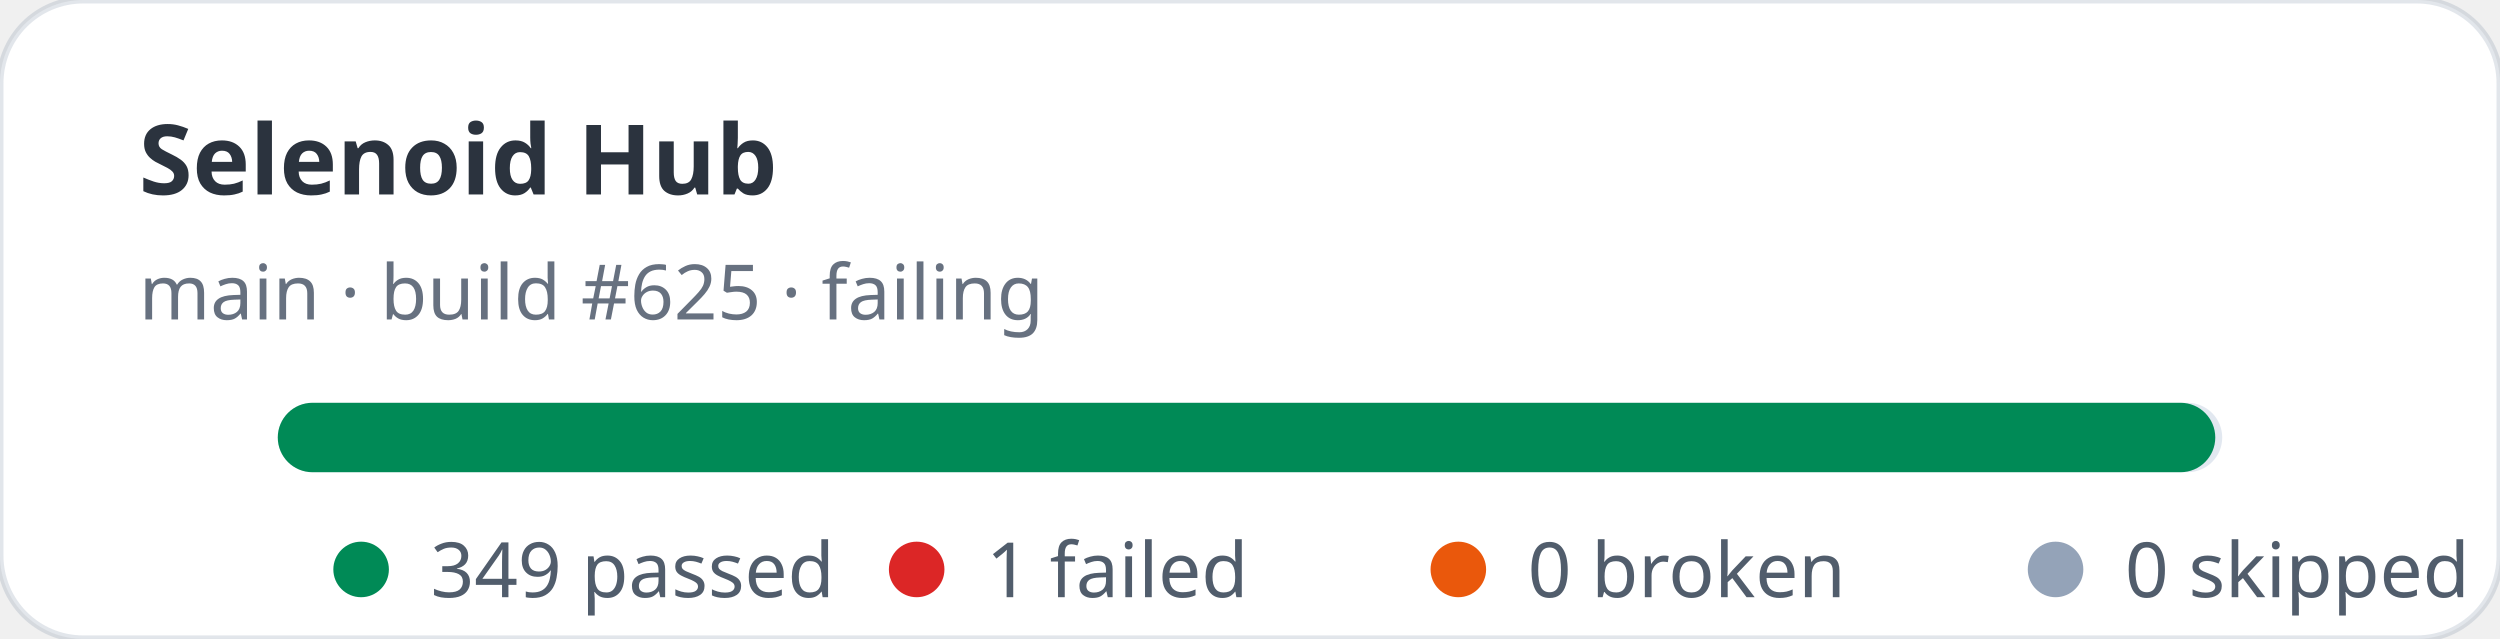
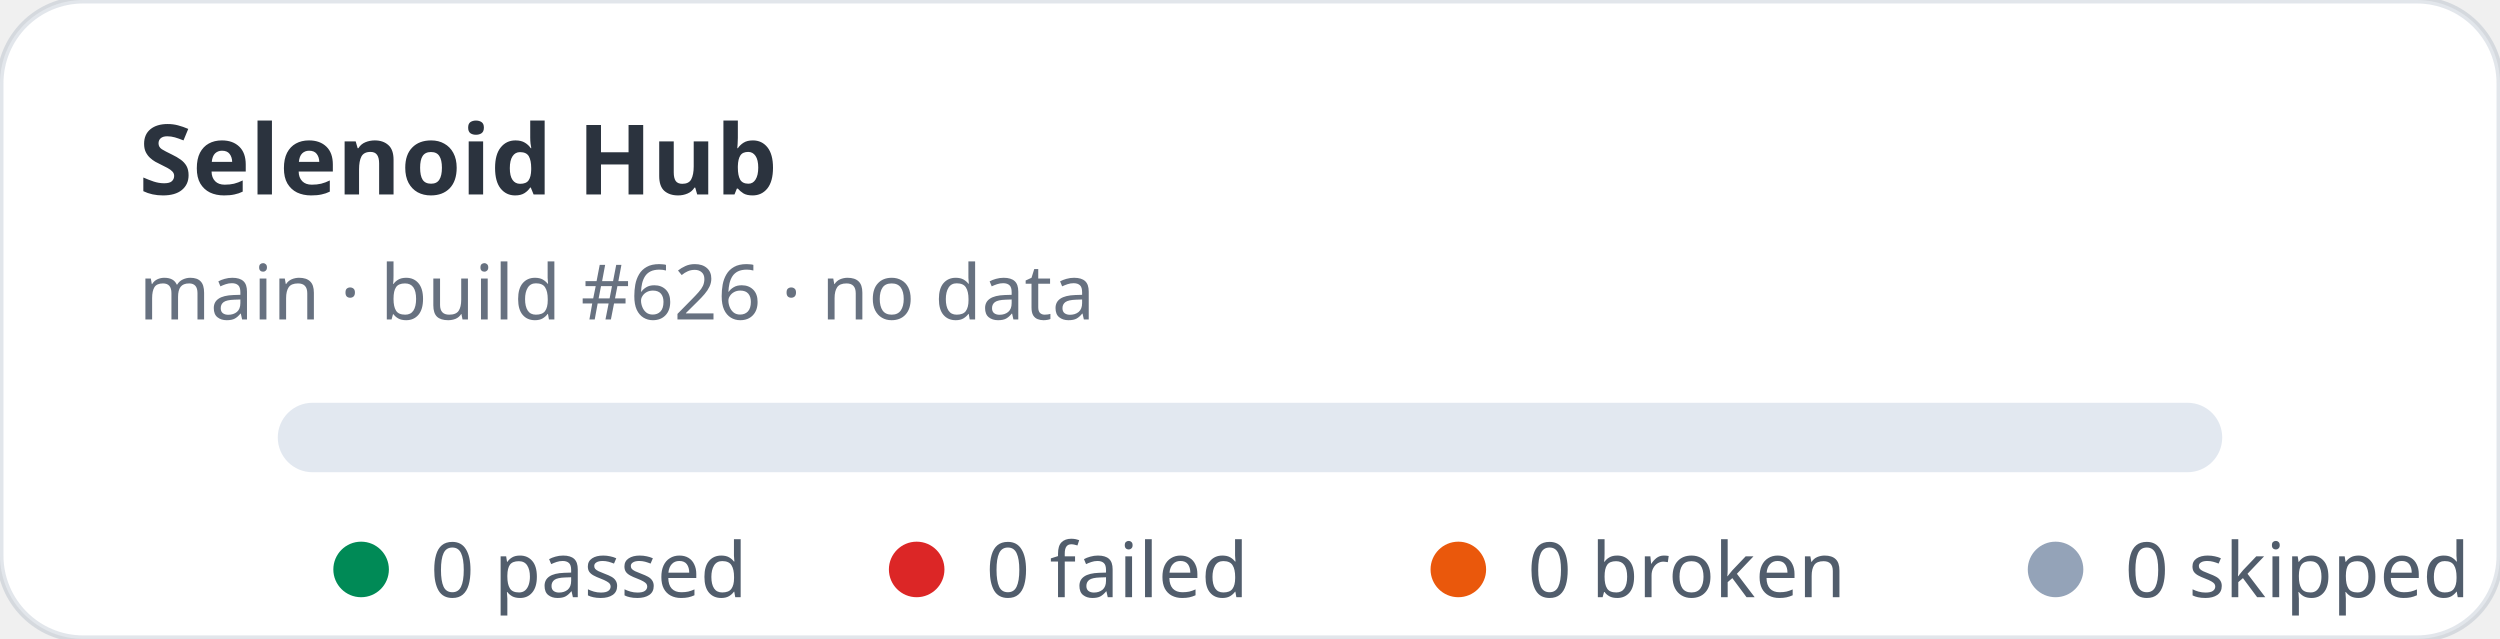
- <svg xmlns="http://www.w3.org/2000/svg" width="360" height="92" viewBox="0 0 360 92" role="img" aria-label="Selenoid Hub stats: 349 passed, 1 failed">
+ <svg xmlns="http://www.w3.org/2000/svg" width="360" height="92" viewBox="0 0 360 92" role="img" aria-label="Selenoid Hub stats: 0 passed, 0 failed">
  <rect width="360" height="92" rx="12" fill="#ffffff" stroke="rgba(11,48,86,0.12)" />
  <text x="20" y="28" fill="rgba(1,10,24,0.83)" font-family="ui-sans-serif,system-ui,sans-serif" font-size="14" font-weight="700">Selenoid Hub</text>
-   <text x="20" y="46" fill="rgba(2,19,44,0.6)" font-family="ui-sans-serif,system-ui,sans-serif" font-size="11">main · build #625 · failing</text>
+   <text x="20" y="46" fill="rgba(2,19,44,0.6)" font-family="ui-sans-serif,system-ui,sans-serif" font-size="11">main · build #626 · no data</text>
  <rect x="40" y="58" width="280" height="10" rx="5" fill="#e2e8f0" />
-   <rect x="40" y="58" width="279" height="10" rx="5" fill="#008a56" />
  <g font-family="ui-sans-serif,system-ui,sans-serif" font-size="11" fill="rgba(1,18,40,0.68)">
    <circle cx="52" cy="82" r="4" fill="#008a56" />
-     <text x="62" y="86">349 passed</text>
+     <text x="62" y="86">0 passed</text>
    <circle cx="132" cy="82" r="4" fill="#dc2626" />
-     <text x="142" y="86">1 failed</text>
+     <text x="142" y="86">0 failed</text>
    <circle cx="210" cy="82" r="4" fill="#ea580c" />
    <text x="220" y="86">0 broken</text>
    <circle cx="296" cy="82" r="4" fill="#94a3b8" />
    <text x="306" y="86">0 skipped</text>
  </g>
</svg>
